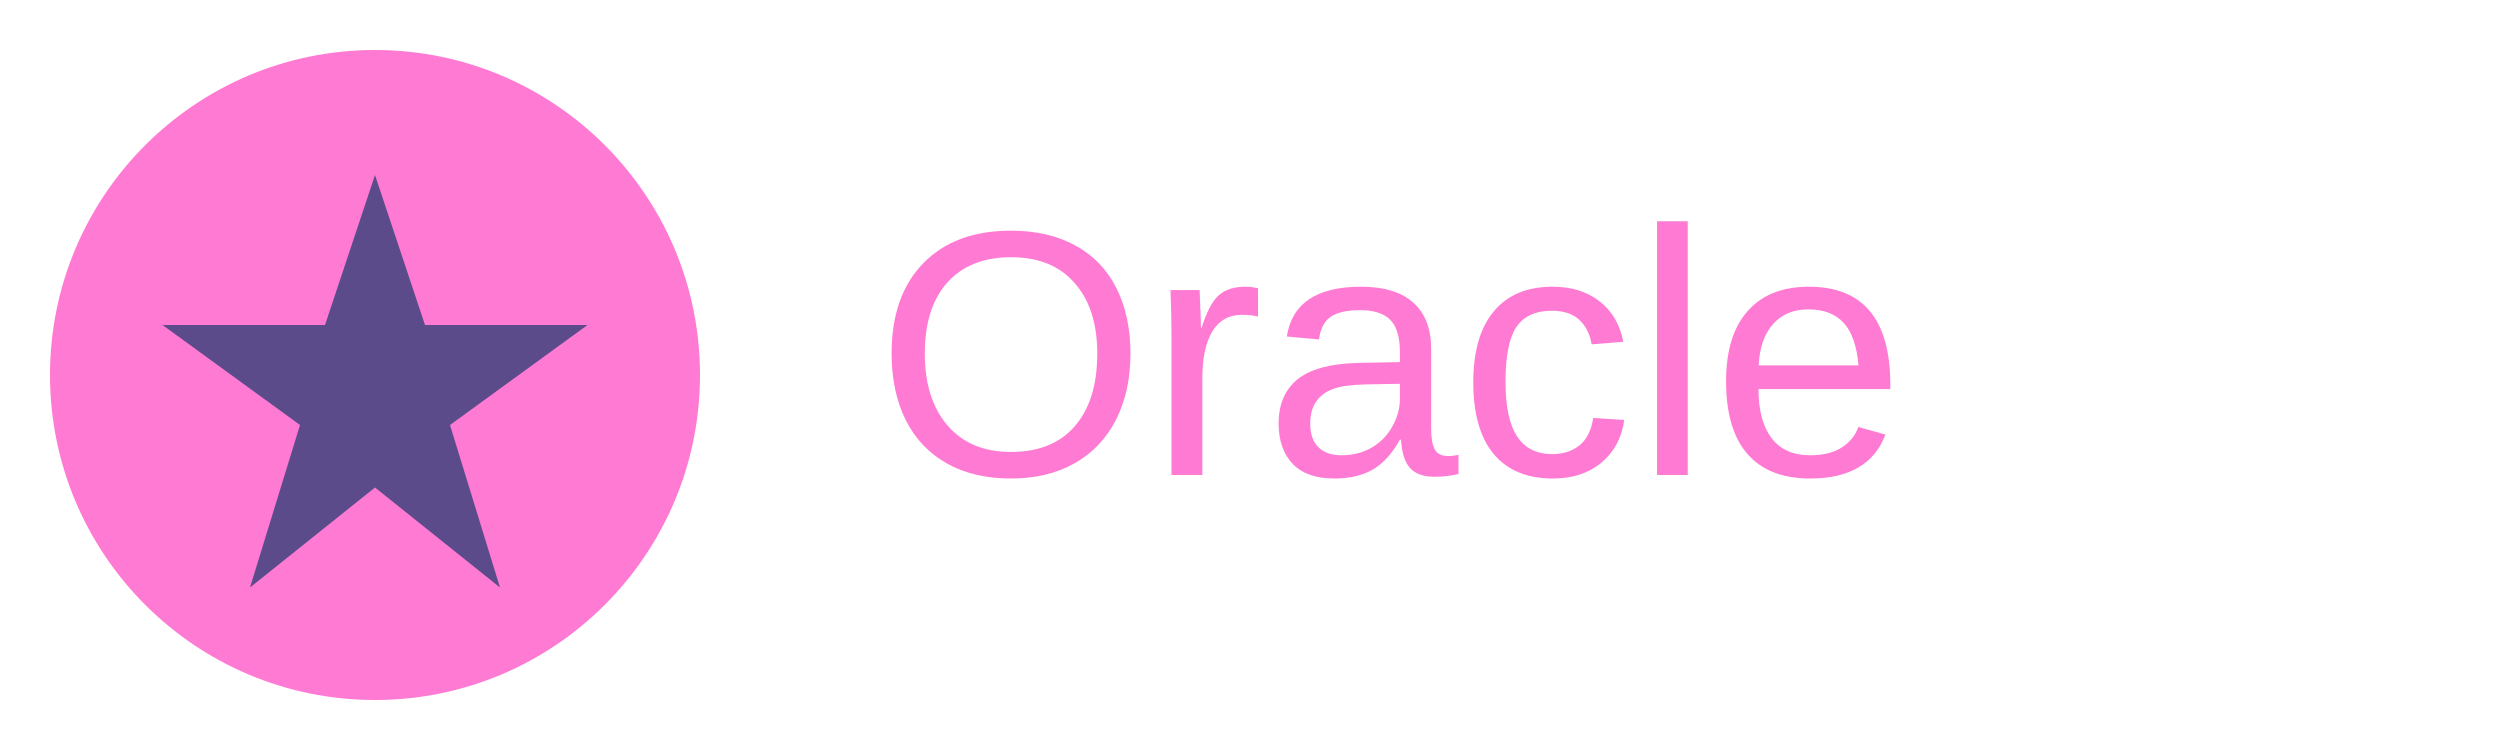
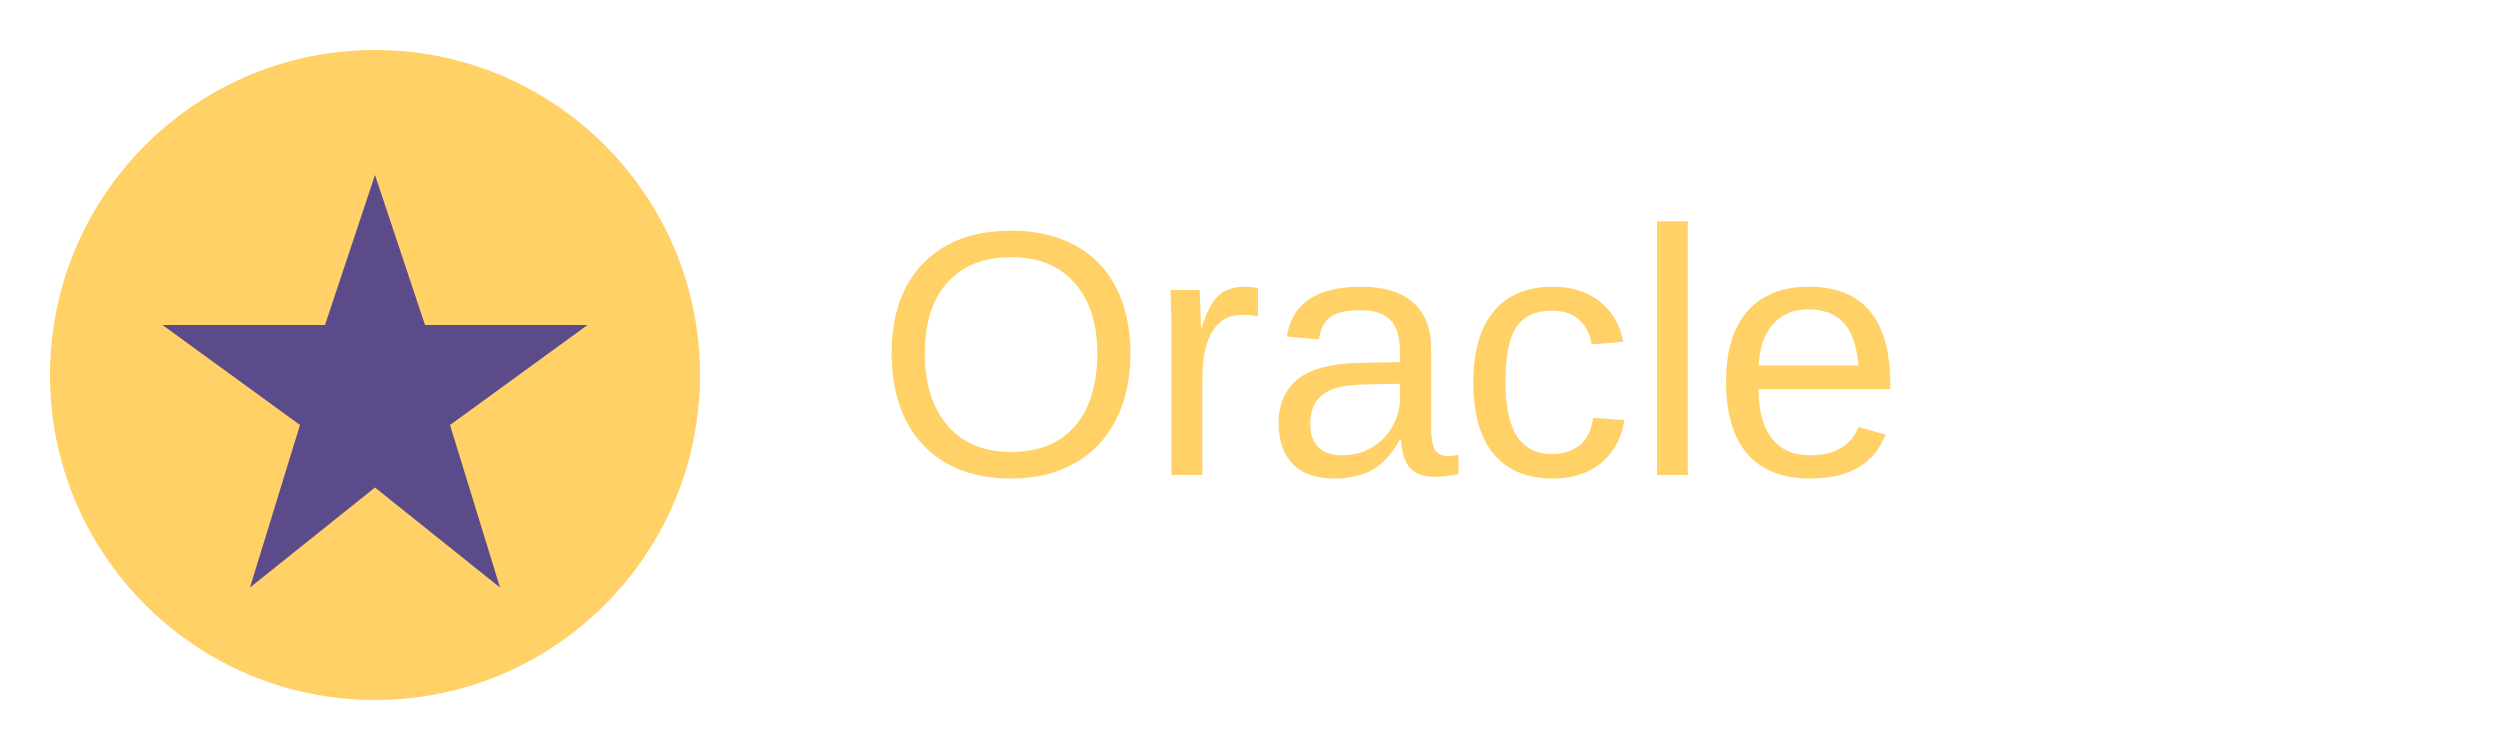
<svg xmlns="http://www.w3.org/2000/svg" width="200" height="60" viewBox="0 0 200 60">
  <defs>
    <linearGradient id="grad" x1="0%" y1="0%" x2="100%" y2="100%">
-       <stop offset="0%" stop-color="#ff7ad3" />
-       <stop offset="100%" stop-color="#ff7ad3" />
+       <stop offset="0%" stop-color="#FFD166" />
+       <stop offset="100%" stop-color="#FFD166" />
    </linearGradient>
  </defs>
  <circle cx="30" cy="30" r="26" fill="url(#grad)" />
  <polygon points="30,14 34,26 47,26 36,34 40,47 30,39 20,47 24,34 13,26 26,26" fill="#5B4B8A" />
-   <text x="70" y="38" font-family="Arial, sans-serif" font-size="28" fill="#ff7ad3">
+   <text x="70" y="38" font-family="Arial, sans-serif" font-size="28" fill="#FFD166">
    Oracle
  </text>
</svg>
